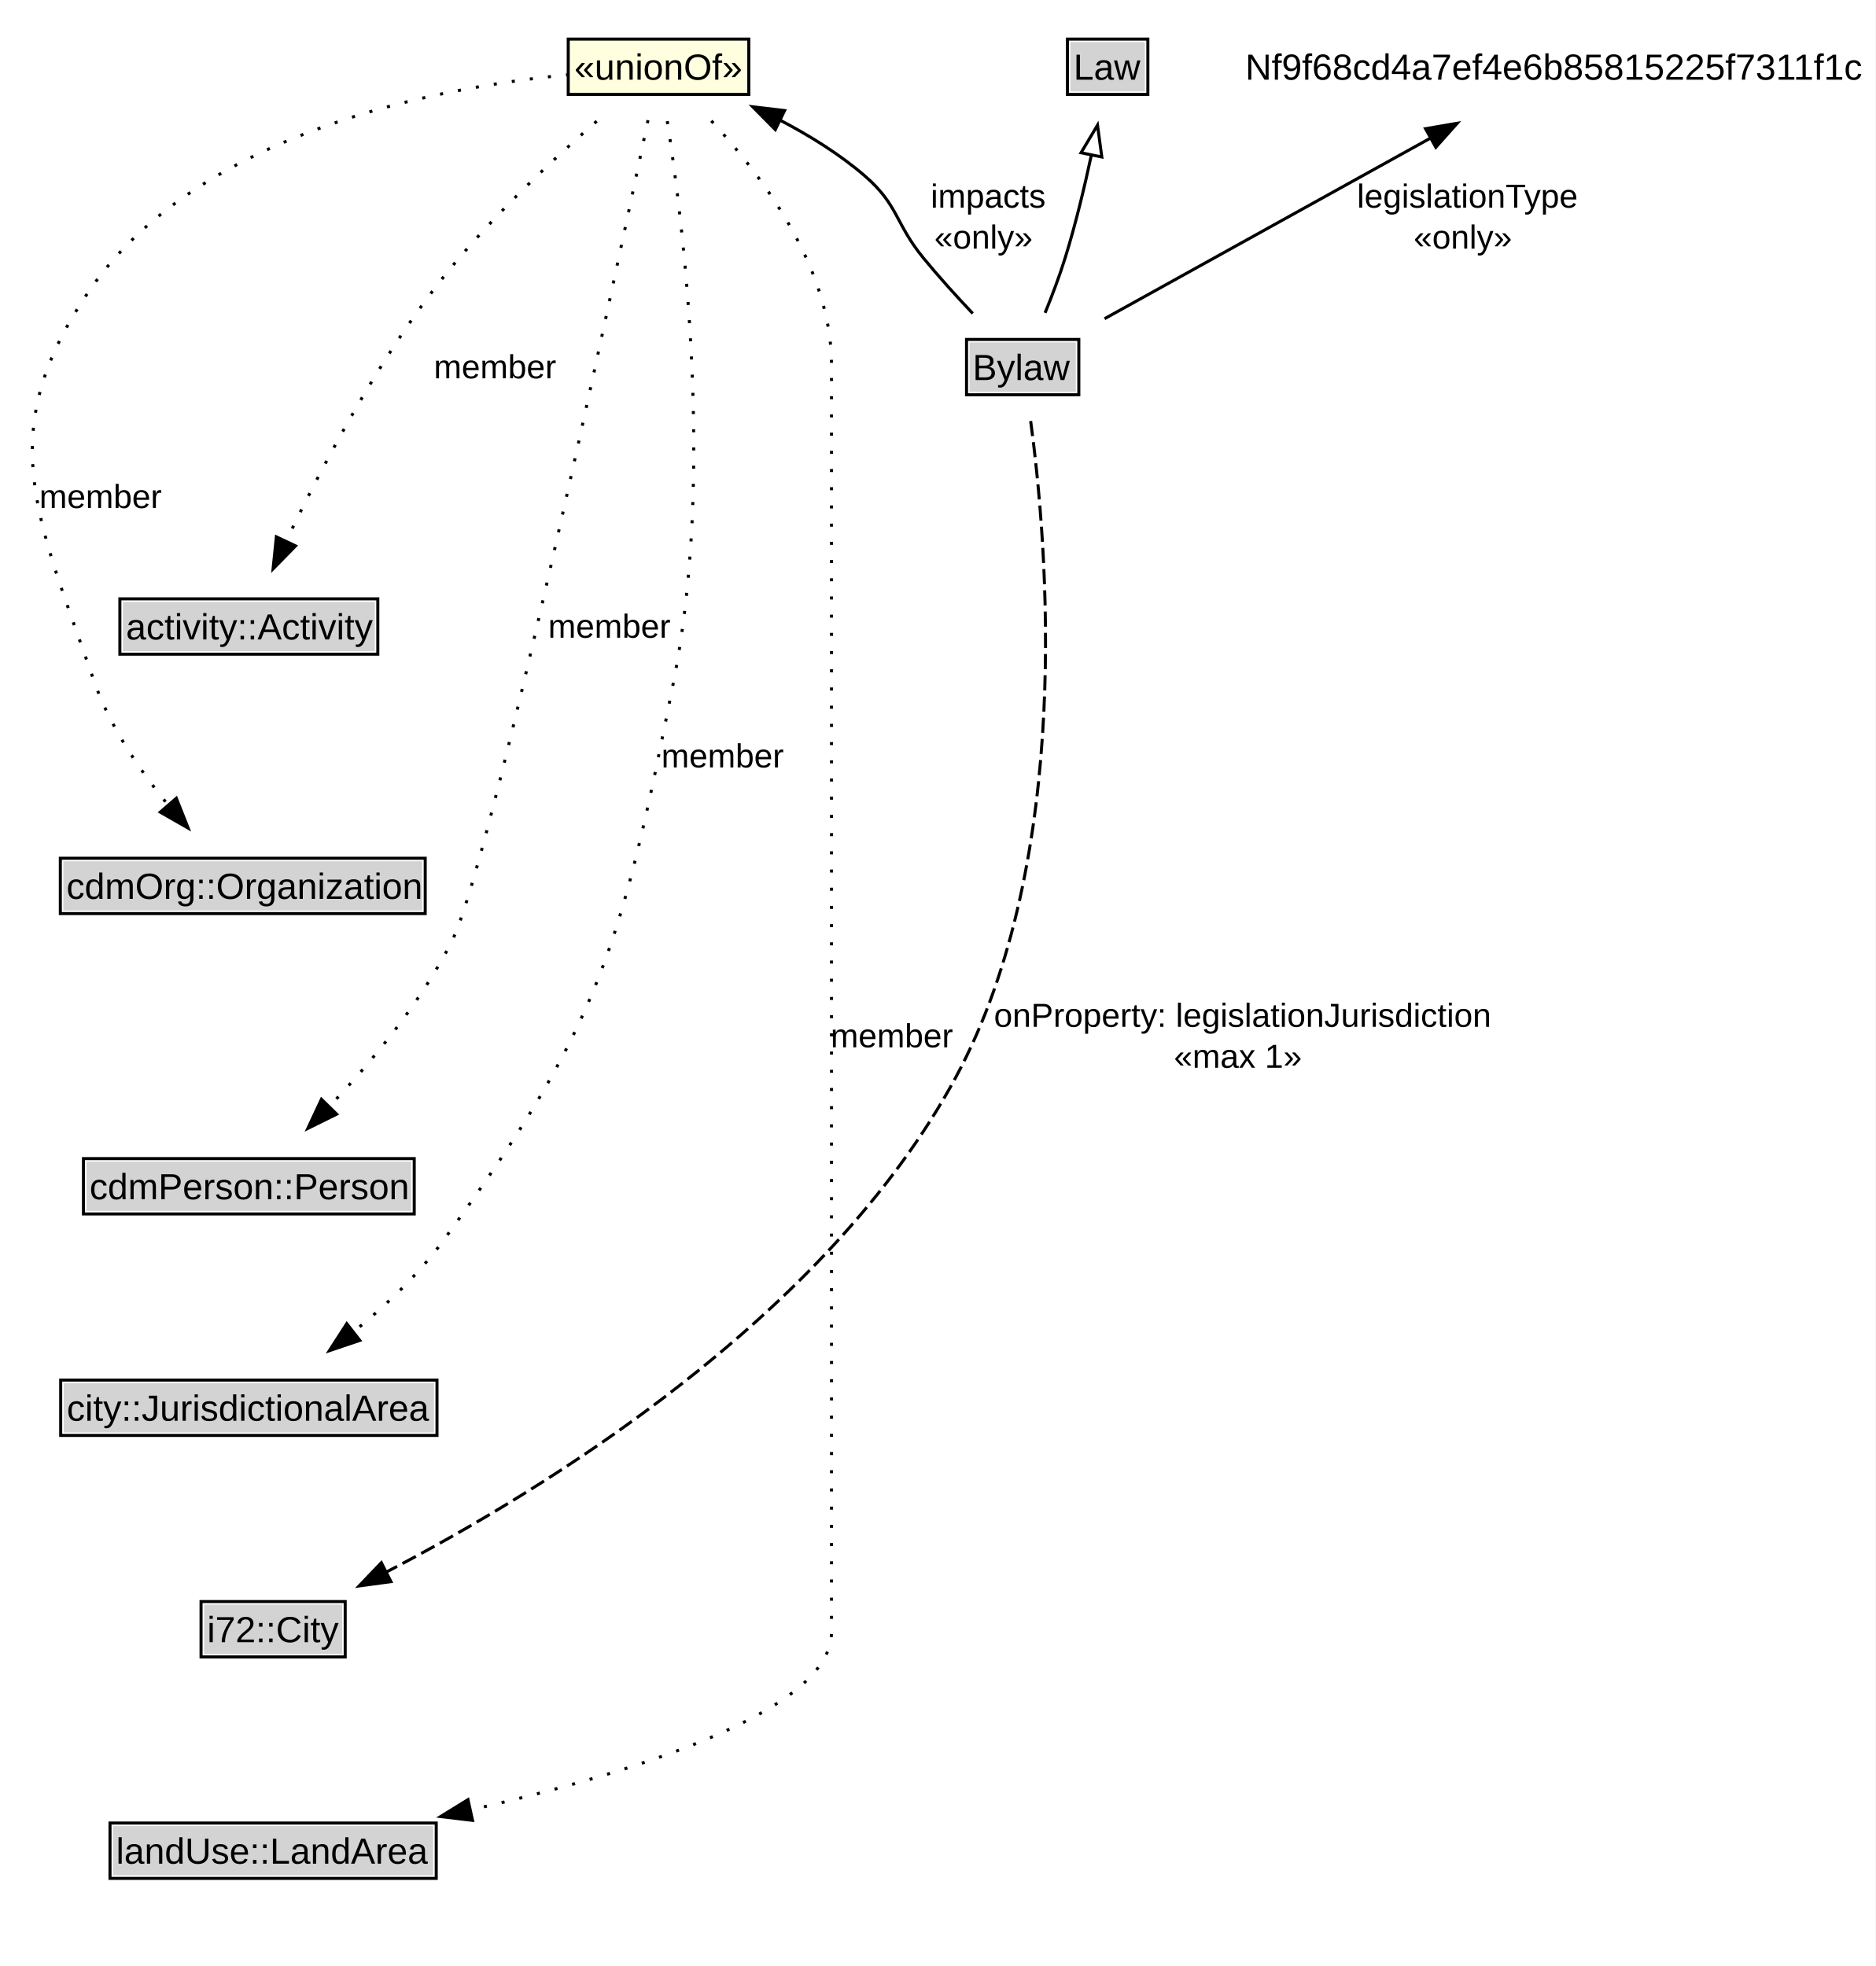
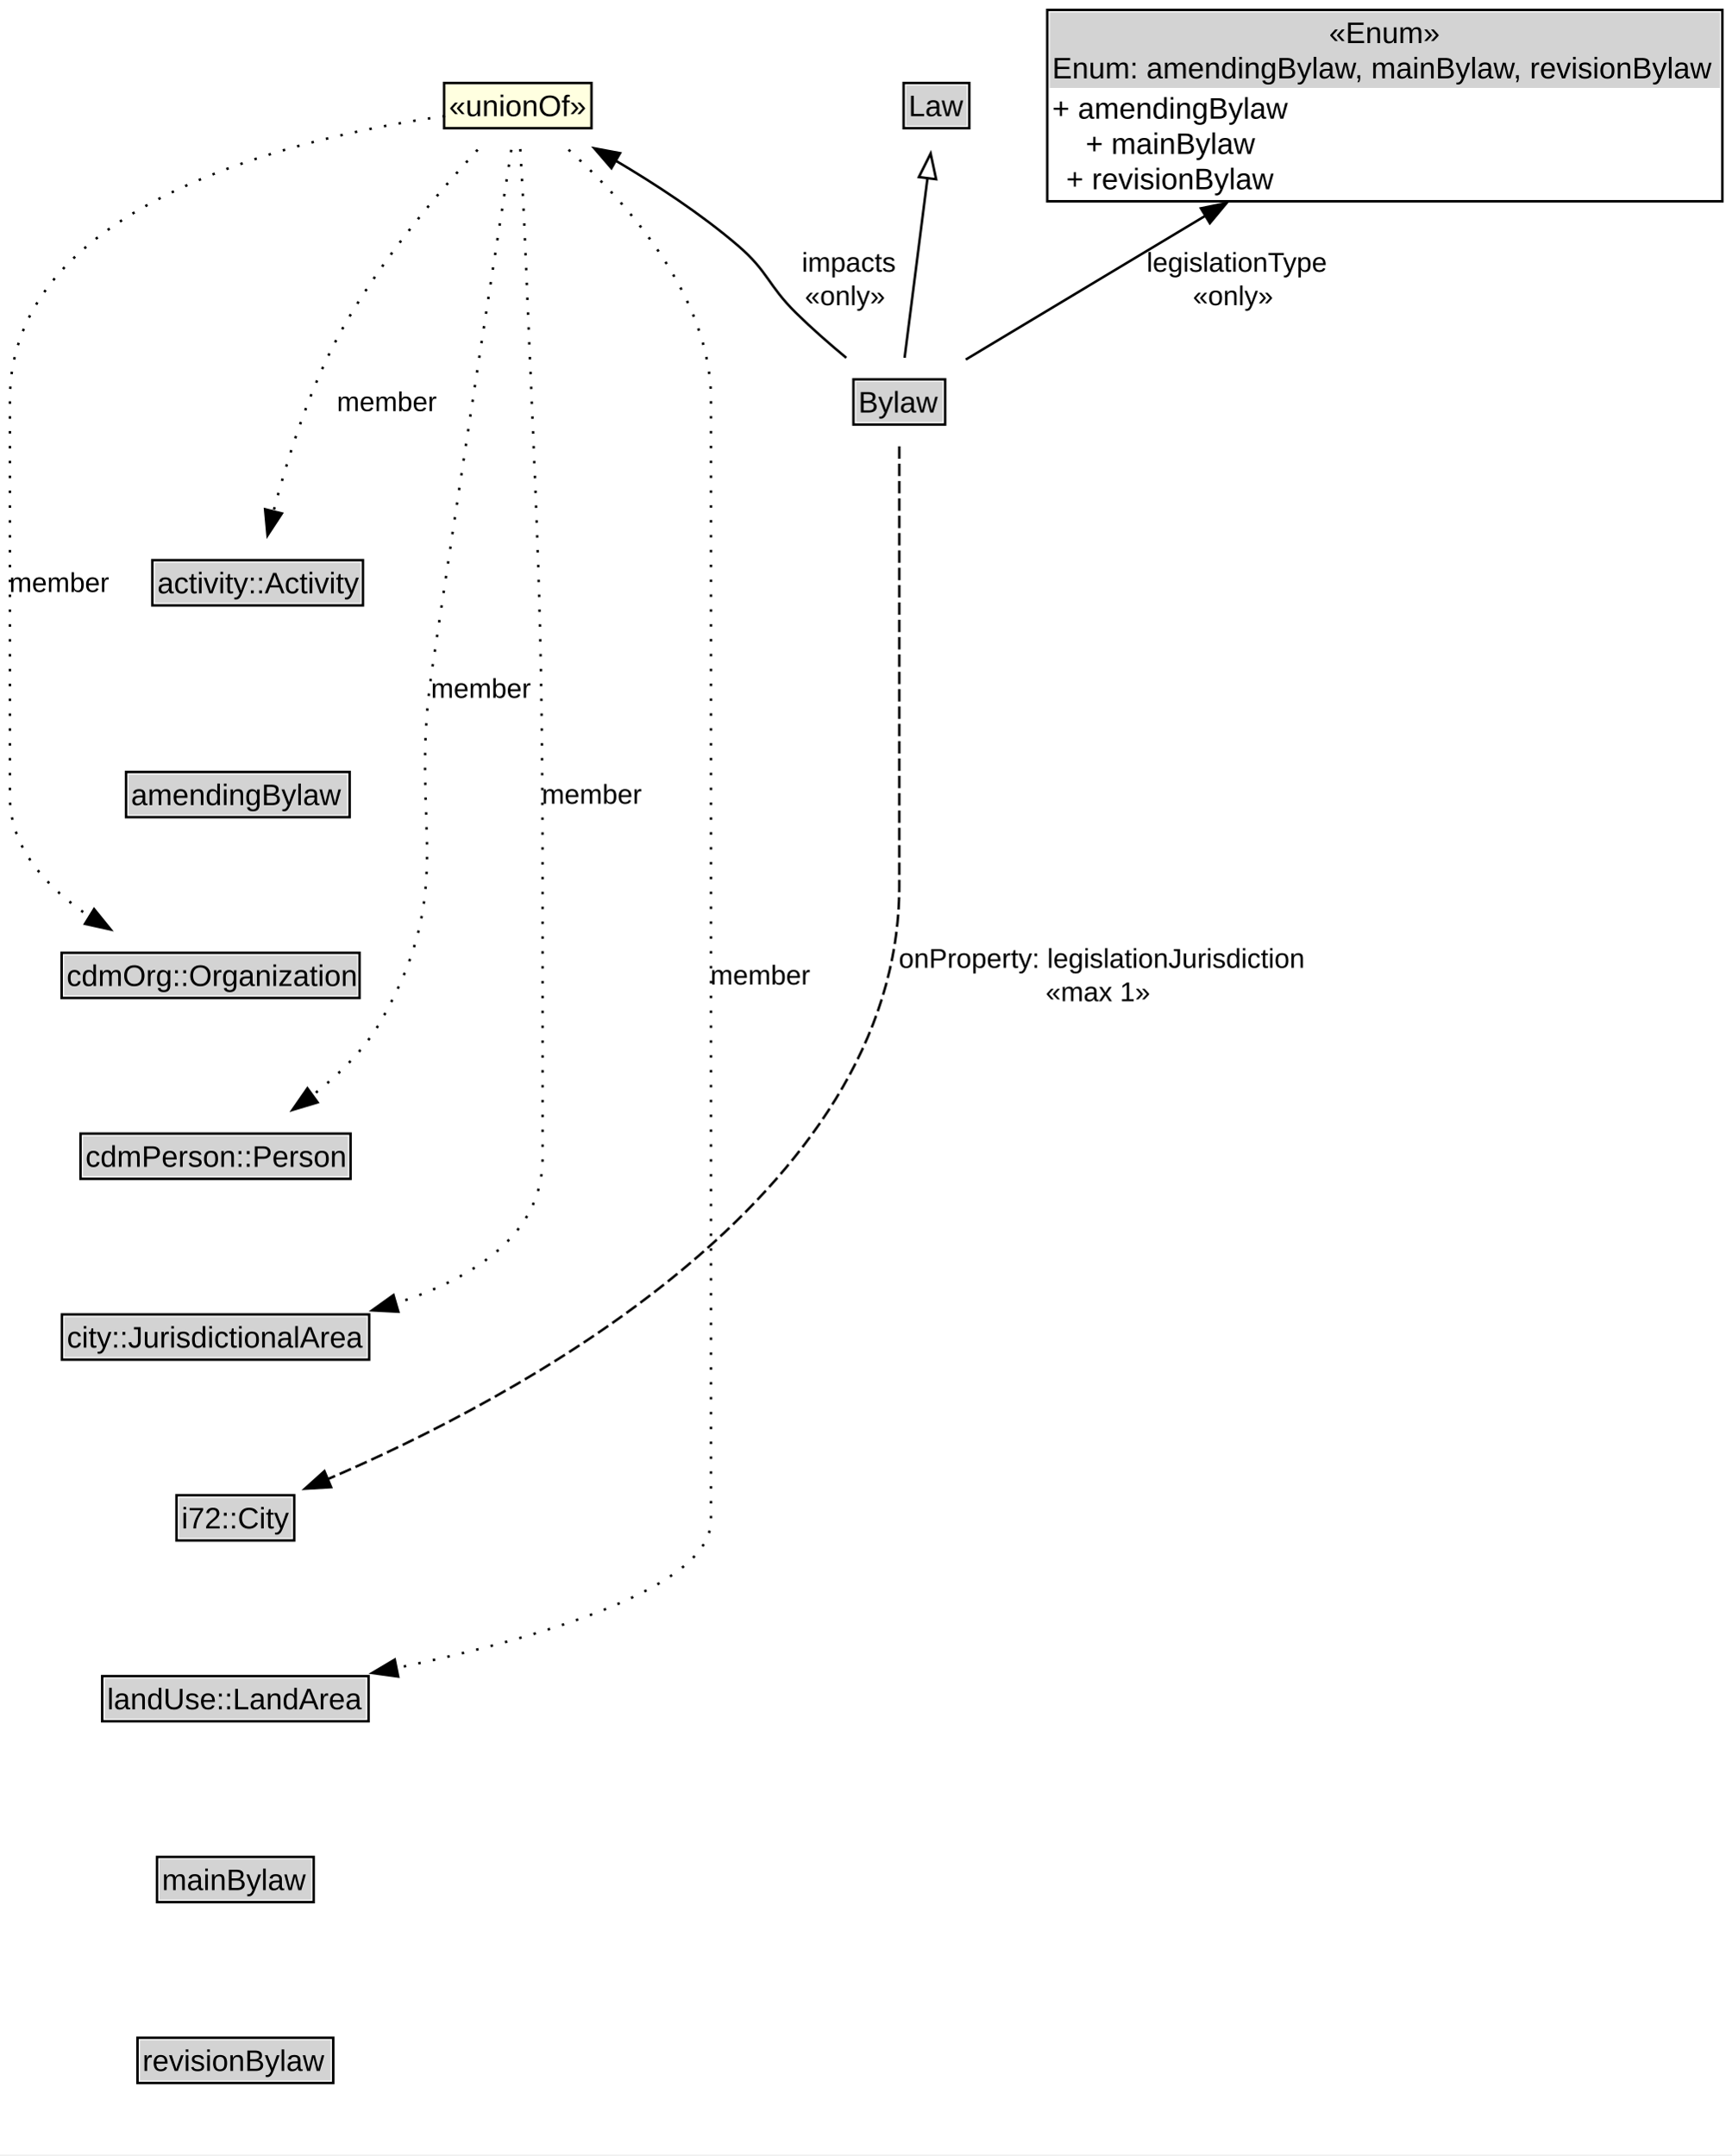
- <svg xmlns="http://www.w3.org/2000/svg" xmlns:xlink="http://www.w3.org/1999/xlink" width="618pt" height="648pt" viewBox="0.00 0.00 618.00 648.00">
-   <g id="graph0" class="graph" transform="scale(1 1) rotate(0) translate(4 644)">
-     <polygon fill="white" stroke="none" points="-4,4 -4,-644 614,-644 614,4 -4,4" />
+ <svg xmlns="http://www.w3.org/2000/svg" xmlns:xlink="http://www.w3.org/1999/xlink" width="699pt" height="870pt" viewBox="0.00 0.00 699.00 870.00">
+   <g id="graph0" class="graph" transform="scale(1 1) rotate(0) translate(4 865.75)">
+     <polygon fill="white" stroke="none" points="-4,4 -4,-865.75 695.25,-865.75 695.25,4 -4,4" />
    <g id="clust2" class="cluster">
</g>
    <g id="node1" class="node">
      <g id="a_node1">
        <a xlink:href="../classes/Bylaw__Bylaw.md" xlink:title="&lt;TABLE&gt;">
-           <polygon fill="lightgray" stroke="none" points="315.5,-514.88 315.5,-531.12 350.5,-531.12 350.5,-514.88 315.5,-514.88" />
-           <text xml:space="preserve" text-anchor="start" x="316.5" y="-518.73" font-family="Arial" font-size="12.00">Bylaw</text>
-           <polygon fill="none" stroke="black" points="314.5,-513.88 314.5,-532.12 351.5,-532.12 351.5,-513.88 314.5,-513.88" />
+           <polygon fill="lightgray" stroke="none" points="341.5,-695.38 341.5,-711.62 376.5,-711.62 376.5,-695.38 341.5,-695.38" />
+           <text xml:space="preserve" text-anchor="start" x="342.5" y="-699.23" font-family="Arial" font-size="12.00">Bylaw</text>
+           <polygon fill="none" stroke="black" points="340.5,-694.38 340.5,-712.62 377.5,-712.62 377.5,-694.38 340.5,-694.38" />
        </a>
      </g>
    </g>
    <g id="node2" class="node">
      <g id="a_node2">
        <a xlink:href="../_counters/Bylaw__Law.md" xlink:title="&lt;TABLE&gt;">
-           <polygon fill="lightgray" stroke="none" points="348.75,-613.88 348.75,-630.12 373.25,-630.12 373.25,-613.88 348.75,-613.88" />
-           <text xml:space="preserve" text-anchor="start" x="349.75" y="-617.73" font-family="Arial" font-size="12.00">Law</text>
-           <polygon fill="none" stroke="black" points="347.75,-612.88 347.75,-631.12 374.25,-631.12 374.25,-612.88 347.75,-612.88" />
+           <polygon fill="lightgray" stroke="none" points="361.75,-815 361.75,-831.25 386.25,-831.25 386.25,-815 361.75,-815" />
+           <text xml:space="preserve" text-anchor="start" x="362.75" y="-818.85" font-family="Arial" font-size="12.00">Law</text>
+           <polygon fill="none" stroke="black" points="360.75,-814 360.75,-832.25 387.25,-832.25 387.25,-814 360.75,-814" />
        </a>
      </g>
    </g>
    <g id="edge1" class="edge">
-       <path fill="none" stroke="black" d="M340.39,-540.89C342.7,-546.58 345.14,-553 347,-559 350.44,-570.07 353.41,-582.49 355.72,-593.29" />
-       <polygon fill="none" stroke="black" points="352.23,-593.65 357.66,-602.75 359.08,-592.25 352.23,-593.65" />
+       <path fill="none" stroke="black" d="M361.15,-721.32C363.56,-740.26 367.52,-771.35 370.41,-794" />
+       <polygon fill="none" stroke="black" points="366.92,-794.29 371.66,-803.77 373.87,-793.41 366.92,-794.29" />
+     </g>
+     <g id="node9" class="node">
+       <polygon fill="lightgray" stroke="none" points="68.25,-244.88 68.25,-261.12 113.75,-261.12 113.75,-244.88 68.25,-244.88" />
+       <text xml:space="preserve" text-anchor="start" x="69.25" y="-248.72" font-family="Arial" font-size="12.00">i72::City</text>
+       <polygon fill="none" stroke="black" points="67.25,-243.88 67.25,-262.12 114.75,-262.12 114.75,-243.88 67.25,-243.88" />
+     </g>
+     <g id="edge19" class="edge">
+       <path fill="none" stroke="black" stroke-dasharray="5,2" d="M359,-685.57C359,-671.19 359,-649.99 359,-631.5 359,-631.5 359,-631.5 359,-508 359,-382.13 201.35,-299.93 127.88,-268.45" />
+       <polygon fill="black" stroke="black" points="129.65,-265.39 119.07,-264.76 126.94,-271.85 129.65,-265.39" />
+       <text xml:space="preserve" text-anchor="middle" x="440.72" y="-475.05" font-family="Arial" font-size="11.00"> onProperty: legislationJurisdiction </text>
+       <text xml:space="preserve" text-anchor="middle" x="440.72" y="-461.55" font-family="Arial" font-size="11.00"> «max 1»  </text>
+     </g>
+     <g id="node13" class="node">
+       <polygon fill="lightyellow" stroke="none" points="175.25,-814 175.25,-832.25 234.75,-832.25 234.75,-814 175.25,-814" />
+       <text xml:space="preserve" text-anchor="start" x="177.25" y="-818.85" font-family="Arial" font-size="12.00">«unionOf»</text>
+       <polygon fill="none" stroke="black" points="175.25,-814 175.25,-832.25 234.75,-832.25 234.75,-814 175.25,-814" />
+     </g>
+     <g id="edge17" class="edge">
+       <path fill="none" stroke="black" d="M337.61,-721.31C330.89,-726.88 323.58,-733.25 317.25,-739.5 305.98,-750.62 306.02,-756.19 294,-766.5 278.89,-779.47 260.45,-791.51 244.29,-801.04" />
+       <polygon fill="black" stroke="black" points="242.8,-797.86 235.88,-805.89 246.29,-803.93 242.8,-797.86" />
+       <text xml:space="preserve" text-anchor="middle" x="338.62" y="-756.05" font-family="Arial" font-size="11.00"> impacts </text>
+       <text xml:space="preserve" text-anchor="middle" x="338.62" y="-742.55" font-family="Arial" font-size="11.00"> «only»  </text>
+     </g>
+     <g id="node14" class="node">
+       <polygon fill="lightgray" stroke="none" points="419.75,-830.25 419.75,-860.75 690.25,-860.75 690.25,-830.25 419.75,-830.25" />
+       <text xml:space="preserve" text-anchor="start" x="532.5" y="-848.35" font-family="Arial" font-size="12.00">«Enum»</text>
+       <text xml:space="preserve" text-anchor="start" x="420.75" y="-834.1" font-family="Arial" font-size="12.00">Enum: amendingBylaw, mainBylaw, revisionBylaw</text>
+       <text xml:space="preserve" text-anchor="start" x="420.75" y="-817.85" font-family="Arial" font-size="12.00">+ amendingBylaw</text>
+       <text xml:space="preserve" text-anchor="start" x="434.25" y="-803.6" font-family="Arial" font-size="12.00">+ mainBylaw</text>
+       <text xml:space="preserve" text-anchor="start" x="426.38" y="-789.35" font-family="Arial" font-size="12.00">+ revisionBylaw</text>
+       <polygon fill="none" stroke="black" points="418.75,-784.5 418.75,-861.75 691.25,-861.75 691.25,-784.5 418.75,-784.5" />
+     </g>
+     <g id="edge18" class="edge">
+       <path fill="none" stroke="black" d="M385.84,-720.61C410.71,-735.53 448.83,-758.41 482.59,-778.67" />
+       <polygon fill="black" stroke="black" points="480.77,-781.66 491.15,-783.81 484.37,-775.66 480.77,-781.66" />
+       <text xml:space="preserve" text-anchor="middle" x="495.25" y="-756.05" font-family="Arial" font-size="11.00"> legislationType </text>
+       <text xml:space="preserve" text-anchor="middle" x="495.25" y="-742.55" font-family="Arial" font-size="11.00"> «only»  </text>
+     </g>
+     <g id="node4" class="node">
+       <polygon fill="lightgray" stroke="none" points="58.5,-622.38 58.5,-638.62 141.5,-638.62 141.5,-622.38 58.5,-622.38" />
+       <text xml:space="preserve" text-anchor="start" x="59.5" y="-626.23" font-family="Arial" font-size="12.00">activity::Activity</text>
+       <polygon fill="none" stroke="black" points="57.5,-621.38 57.5,-639.62 142.5,-639.62 142.5,-621.38 57.5,-621.38" />
+     </g>
+     <g id="node5" class="node">
+       <polygon fill="lightgray" stroke="none" points="47.88,-536.88 47.88,-553.12 136.12,-553.12 136.12,-536.88 47.88,-536.88" />
+       <text xml:space="preserve" text-anchor="start" x="48.88" y="-540.73" font-family="Arial" font-size="12.00">amendingBylaw</text>
+       <polygon fill="none" stroke="black" points="46.88,-535.88 46.88,-554.12 137.12,-554.12 137.12,-535.88 46.88,-535.88" />
+     </g>
+     <g id="node6" class="node">
+       <polygon fill="lightgray" stroke="none" points="21.88,-463.88 21.88,-480.12 140.12,-480.12 140.12,-463.88 21.88,-463.88" />
+       <text xml:space="preserve" text-anchor="start" x="22.88" y="-467.73" font-family="Arial" font-size="12.00">cdmOrg::Organization</text>
+       <polygon fill="none" stroke="black" points="20.88,-462.88 20.88,-481.12 141.12,-481.12 141.12,-462.88 20.88,-462.88" />
+     </g>
+     <g id="node7" class="node">
+       <polygon fill="lightgray" stroke="none" points="29.5,-390.88 29.5,-407.12 136.5,-407.12 136.5,-390.88 29.5,-390.88" />
+       <text xml:space="preserve" text-anchor="start" x="30.5" y="-394.73" font-family="Arial" font-size="12.00">cdmPerson::Person</text>
+       <polygon fill="none" stroke="black" points="28.5,-389.88 28.5,-408.12 137.5,-408.12 137.5,-389.88 28.5,-389.88" />
    </g>
    <g id="node8" class="node">
-       <polygon fill="lightgray" stroke="none" points="63.25,-98.88 63.25,-115.12 108.75,-115.12 108.75,-98.88 63.25,-98.88" />
-       <text xml:space="preserve" text-anchor="start" x="64.25" y="-102.72" font-family="Arial" font-size="12.00">i72::City</text>
-       <polygon fill="none" stroke="black" points="62.25,-97.88 62.25,-116.12 109.75,-116.12 109.75,-97.88 62.25,-97.88" />
+       <polygon fill="lightgray" stroke="none" points="22,-317.88 22,-334.12 144,-334.12 144,-317.88 22,-317.88" />
+       <text xml:space="preserve" text-anchor="start" x="23" y="-321.73" font-family="Arial" font-size="12.00">city::JurisdictionalArea</text>
+       <polygon fill="none" stroke="black" points="21,-316.88 21,-335.12 145,-335.12 145,-316.88 21,-316.88" />
+     </g>
+     <g id="node10" class="node">
+       <polygon fill="lightgray" stroke="none" points="38.25,-171.88 38.25,-188.12 143.75,-188.12 143.75,-171.88 38.25,-171.88" />
+       <text xml:space="preserve" text-anchor="start" x="39.25" y="-175.72" font-family="Arial" font-size="12.00">landUse::LandArea</text>
+       <polygon fill="none" stroke="black" points="37.25,-170.88 37.25,-189.12 144.75,-189.12 144.75,-170.88 37.25,-170.88" />
+     </g>
+     <g id="node11" class="node">
+       <polygon fill="lightgray" stroke="none" points="60.38,-98.88 60.38,-115.12 121.62,-115.12 121.62,-98.88 60.38,-98.88" />
+       <text xml:space="preserve" text-anchor="start" x="61.38" y="-102.72" font-family="Arial" font-size="12.00">mainBylaw</text>
+       <polygon fill="none" stroke="black" points="59.38,-97.88 59.38,-116.12 122.62,-116.12 122.62,-97.88 59.38,-97.88" />
+     </g>
+     <g id="node12" class="node">
+       <polygon fill="lightgray" stroke="none" points="52.5,-25.88 52.5,-42.12 129.5,-42.12 129.5,-25.88 52.5,-25.88" />
+       <text xml:space="preserve" text-anchor="start" x="53.5" y="-29.73" font-family="Arial" font-size="12.00">revisionBylaw</text>
+       <polygon fill="none" stroke="black" points="51.5,-24.88 51.5,-43.12 130.5,-43.12 130.5,-24.88 51.5,-24.88" />
+     </g>
+     <g id="edge12" class="edge">
+       <path fill="none" stroke="black" stroke-dasharray="1,5" d="M188.8,-805.31C172.56,-787.67 147.8,-758.52 132.25,-729.5 120.23,-707.06 111.62,-679.34 106.33,-659.11" />
+       <polygon fill="black" stroke="black" points="109.78,-658.49 103.97,-649.63 102.99,-660.18 109.78,-658.49" />
+       <text xml:space="preserve" text-anchor="middle" x="152.12" y="-699.8" font-family="Arial" font-size="11.00">member</text>
+     </g>
+     <g id="edge15" class="edge">
+       <path fill="none" stroke="black" stroke-dasharray="1,5" d="M175.63,-818.9C118.94,-810.88 0,-784.51 0,-704.5 0,-704.5 0,-704.5 0,-544 0,-523.33 15.1,-507.27 32.26,-495.7" />
+       <polygon fill="black" stroke="black" points="33.97,-498.76 40.64,-490.53 30.29,-492.8 33.97,-498.76" />
+       <text xml:space="preserve" text-anchor="middle" x="19.88" y="-626.8" font-family="Arial" font-size="11.00">member</text>
    </g>
    <g id="edge16" class="edge">
-       <path fill="none" stroke="black" stroke-dasharray="5,2" d="M335.63,-505.22C341.06,-465.07 349.99,-361.45 311,-289 268.43,-209.91 175.25,-152.87 123.14,-125.76" />
-       <polygon fill="black" stroke="black" points="124.83,-122.69 114.34,-121.27 121.66,-128.93 124.83,-122.69" />
-       <text xml:space="preserve" text-anchor="middle" x="405.45" y="-305.55" font-family="Arial" font-size="11.00"> onProperty: legislationJurisdiction </text>
-       <text xml:space="preserve" text-anchor="middle" x="405.45" y="-292.05" font-family="Arial" font-size="11.00"> «max 1»  </text>
+       <path fill="none" stroke="black" stroke-dasharray="1,5" d="M202.38,-805.28C196.52,-767.56 181.96,-673.39 170.25,-594.5 160.99,-532.09 181.23,-508.82 150,-454 143.18,-442.03 132.59,-431.68 121.82,-423.34" />
+       <polygon fill="black" stroke="black" points="124.19,-420.73 114.04,-417.69 120.08,-426.4 124.19,-420.73" />
+       <text xml:space="preserve" text-anchor="middle" x="190.12" y="-584.05" font-family="Arial" font-size="11.00">member</text>
    </g>
-     <g id="node10" class="node">
-       <polygon fill="lightyellow" stroke="none" points="183.25,-612.88 183.25,-631.12 242.75,-631.12 242.75,-612.88 183.25,-612.88" />
-       <text xml:space="preserve" text-anchor="start" x="185.25" y="-617.73" font-family="Arial" font-size="12.00">«unionOf»</text>
-       <polygon fill="none" stroke="black" points="183.25,-612.88 183.25,-631.12 242.75,-631.12 242.75,-612.88 183.25,-612.88" />
+     <g id="edge13" class="edge">
+       <path fill="none" stroke="black" stroke-dasharray="1,5" d="M206.01,-805.58C206.65,-794.52 207.47,-779.64 208,-766.5 212.64,-652.11 215,-623.49 215,-509 215,-509 215,-509 215,-398 215,-366.93 186.28,-349.39 155.63,-339.53" />
+       <polygon fill="black" stroke="black" points="156.78,-336.22 146.2,-336.77 154.82,-342.94 156.78,-336.22" />
+       <text xml:space="preserve" text-anchor="middle" x="234.85" y="-541.3" font-family="Arial" font-size="11.00">member</text>
    </g>
    <g id="edge14" class="edge">
-       <path fill="none" stroke="black" d="M316.54,-540.68C311.18,-546.35 305.31,-552.82 300.25,-559 290.92,-570.41 292.14,-576.36 281,-586 272.65,-593.22 262.56,-599.44 252.73,-604.56" />
-       <polygon fill="black" stroke="black" points="251.48,-601.27 244.03,-608.81 254.55,-607.56 251.48,-601.27" />
-       <text xml:space="preserve" text-anchor="middle" x="321.62" y="-575.55" font-family="Arial" font-size="11.00"> impacts </text>
-       <text xml:space="preserve" text-anchor="middle" x="321.62" y="-562.05" font-family="Arial" font-size="11.00"> «only»  </text>
-     </g>
-     <g id="node11" class="node">
-       <text xml:space="preserve" text-anchor="middle" x="508" y="-617.73" font-family="Arial" font-size="12.00">Nf9f68cd4a7ef4e6b85815225f7311f1c</text>
-     </g>
-     <g id="edge15" class="edge">
-       <path fill="none" stroke="black" d="M359.98,-538.95C388.75,-554.9 434.64,-580.34 467.7,-598.66" />
-       <polygon fill="black" stroke="black" points="465.75,-601.58 476.19,-603.37 469.14,-595.46 465.75,-601.58" />
-       <text xml:space="preserve" text-anchor="middle" x="479.57" y="-575.55" font-family="Arial" font-size="11.00"> legislationType </text>
-       <text xml:space="preserve" text-anchor="middle" x="479.57" y="-562.05" font-family="Arial" font-size="11.00"> «only»  </text>
-     </g>
-     <g id="node4" class="node">
-       <polygon fill="lightgray" stroke="none" points="36.5,-429.38 36.5,-445.62 119.5,-445.62 119.5,-429.38 36.5,-429.38" />
-       <text xml:space="preserve" text-anchor="start" x="37.5" y="-433.23" font-family="Arial" font-size="12.00">activity::Activity</text>
-       <polygon fill="none" stroke="black" points="35.5,-428.38 35.5,-446.62 120.5,-446.62 120.5,-428.38 35.5,-428.38" />
-     </g>
-     <g id="node5" class="node">
-       <polygon fill="lightgray" stroke="none" points="16.88,-343.88 16.88,-360.12 135.12,-360.12 135.12,-343.88 16.88,-343.88" />
-       <text xml:space="preserve" text-anchor="start" x="17.88" y="-347.73" font-family="Arial" font-size="12.00">cdmOrg::Organization</text>
-       <polygon fill="none" stroke="black" points="15.88,-342.88 15.88,-361.12 136.12,-361.12 136.12,-342.88 15.88,-342.88" />
-     </g>
-     <g id="node6" class="node">
-       <polygon fill="lightgray" stroke="none" points="24.5,-244.88 24.5,-261.12 131.5,-261.12 131.5,-244.88 24.5,-244.88" />
-       <text xml:space="preserve" text-anchor="start" x="25.5" y="-248.72" font-family="Arial" font-size="12.00">cdmPerson::Person</text>
-       <polygon fill="none" stroke="black" points="23.5,-243.88 23.5,-262.12 132.5,-262.12 132.5,-243.88 23.5,-243.88" />
-     </g>
-     <g id="node7" class="node">
-       <polygon fill="lightgray" stroke="none" points="17,-171.88 17,-188.12 139,-188.12 139,-171.88 17,-171.88" />
-       <text xml:space="preserve" text-anchor="start" x="18" y="-175.72" font-family="Arial" font-size="12.00">city::JurisdictionalArea</text>
-       <polygon fill="none" stroke="black" points="16,-170.88 16,-189.12 140,-189.12 140,-170.88 16,-170.88" />
-     </g>
-     <g id="node9" class="node">
-       <polygon fill="lightgray" stroke="none" points="33.25,-25.88 33.25,-42.12 138.75,-42.12 138.75,-25.88 33.25,-25.88" />
-       <text xml:space="preserve" text-anchor="start" x="34.25" y="-29.73" font-family="Arial" font-size="12.00">landUse::LandArea</text>
-       <polygon fill="none" stroke="black" points="32.25,-24.88 32.25,-43.12 139.75,-43.12 139.75,-24.88 32.25,-24.88" />
-     </g>
-     <g id="edge9" class="edge">
-       <path fill="none" stroke="black" stroke-dasharray="1,5" d="M192.63,-604.05C176.86,-590.27 155.1,-569.77 139.25,-549 119.03,-522.51 101.24,-488.54 90.11,-465.3" />
-       <polygon fill="black" stroke="black" points="93.4,-464.07 85.99,-456.51 87.07,-467.05 93.4,-464.07" />
-       <text xml:space="preserve" text-anchor="middle" x="159.12" y="-519.3" font-family="Arial" font-size="11.00">member</text>
-     </g>
-     <g id="edge12" class="edge">
-       <path fill="none" stroke="black" stroke-dasharray="1,5" d="M183.51,-619.39C140.55,-615.28 61.95,-600.69 26,-549 -6.86,-501.75 8.15,-473.88 27,-419.5 32.19,-404.53 42.02,-390.1 51.53,-378.53" />
-       <polygon fill="black" stroke="black" points="54.1,-380.9 58,-371.05 48.81,-376.32 54.1,-380.9" />
-       <text xml:space="preserve" text-anchor="middle" x="29.12" y="-476.55" font-family="Arial" font-size="11.00">member</text>
-     </g>
-     <g id="edge13" class="edge">
-       <path fill="none" stroke="black" stroke-dasharray="1,5" d="M209.53,-604.38C197.47,-546.91 157.43,-358.77 145,-334 134.75,-313.56 118.32,-293.83 104.29,-279.07" />
-       <polygon fill="black" stroke="black" points="106.94,-276.77 97.44,-272.08 101.93,-281.67 106.94,-276.77" />
-       <text xml:space="preserve" text-anchor="middle" x="196.79" y="-433.8" font-family="Arial" font-size="11.00">member</text>
-     </g>
-     <g id="edge10" class="edge">
-       <path fill="none" stroke="black" stroke-dasharray="1,5" d="M215.89,-604.07C221.31,-569.15 231.31,-486.78 218,-419.5 200.78,-332.5 194.27,-306.64 142,-235 133.85,-223.83 122.92,-213.5 112.4,-204.94" />
-       <polygon fill="black" stroke="black" points="114.57,-202.2 104.53,-198.81 110.27,-207.72 114.57,-202.2" />
-       <text xml:space="preserve" text-anchor="middle" x="234.1" y="-391.05" font-family="Arial" font-size="11.00">member</text>
-     </g>
-     <g id="edge11" class="edge">
-       <path fill="none" stroke="black" stroke-dasharray="1,5" d="M230.41,-604.17C247.17,-586.08 270,-555.64 270,-524 270,-524 270,-524 270,-106 270,-79.71 203.78,-59.41 150.79,-47.38" />
-       <polygon fill="black" stroke="black" points="151.71,-43.99 141.19,-45.26 150.21,-50.83 151.71,-43.99" />
-       <text xml:space="preserve" text-anchor="middle" x="289.88" y="-298.8" font-family="Arial" font-size="11.00">member</text>
+       <path fill="none" stroke="black" stroke-dasharray="1,5" d="M225.49,-805.32C248.6,-784.36 283,-746.16 283,-704.5 283,-704.5 283,-704.5 283,-252 283,-224.28 211.7,-203.98 156,-192.35" />
+       <polygon fill="black" stroke="black" points="156.72,-188.92 146.22,-190.37 155.33,-195.78 156.72,-188.92" />
+       <text xml:space="preserve" text-anchor="middle" x="302.88" y="-468.3" font-family="Arial" font-size="11.00">member</text>
    </g>
  </g>
</svg>
